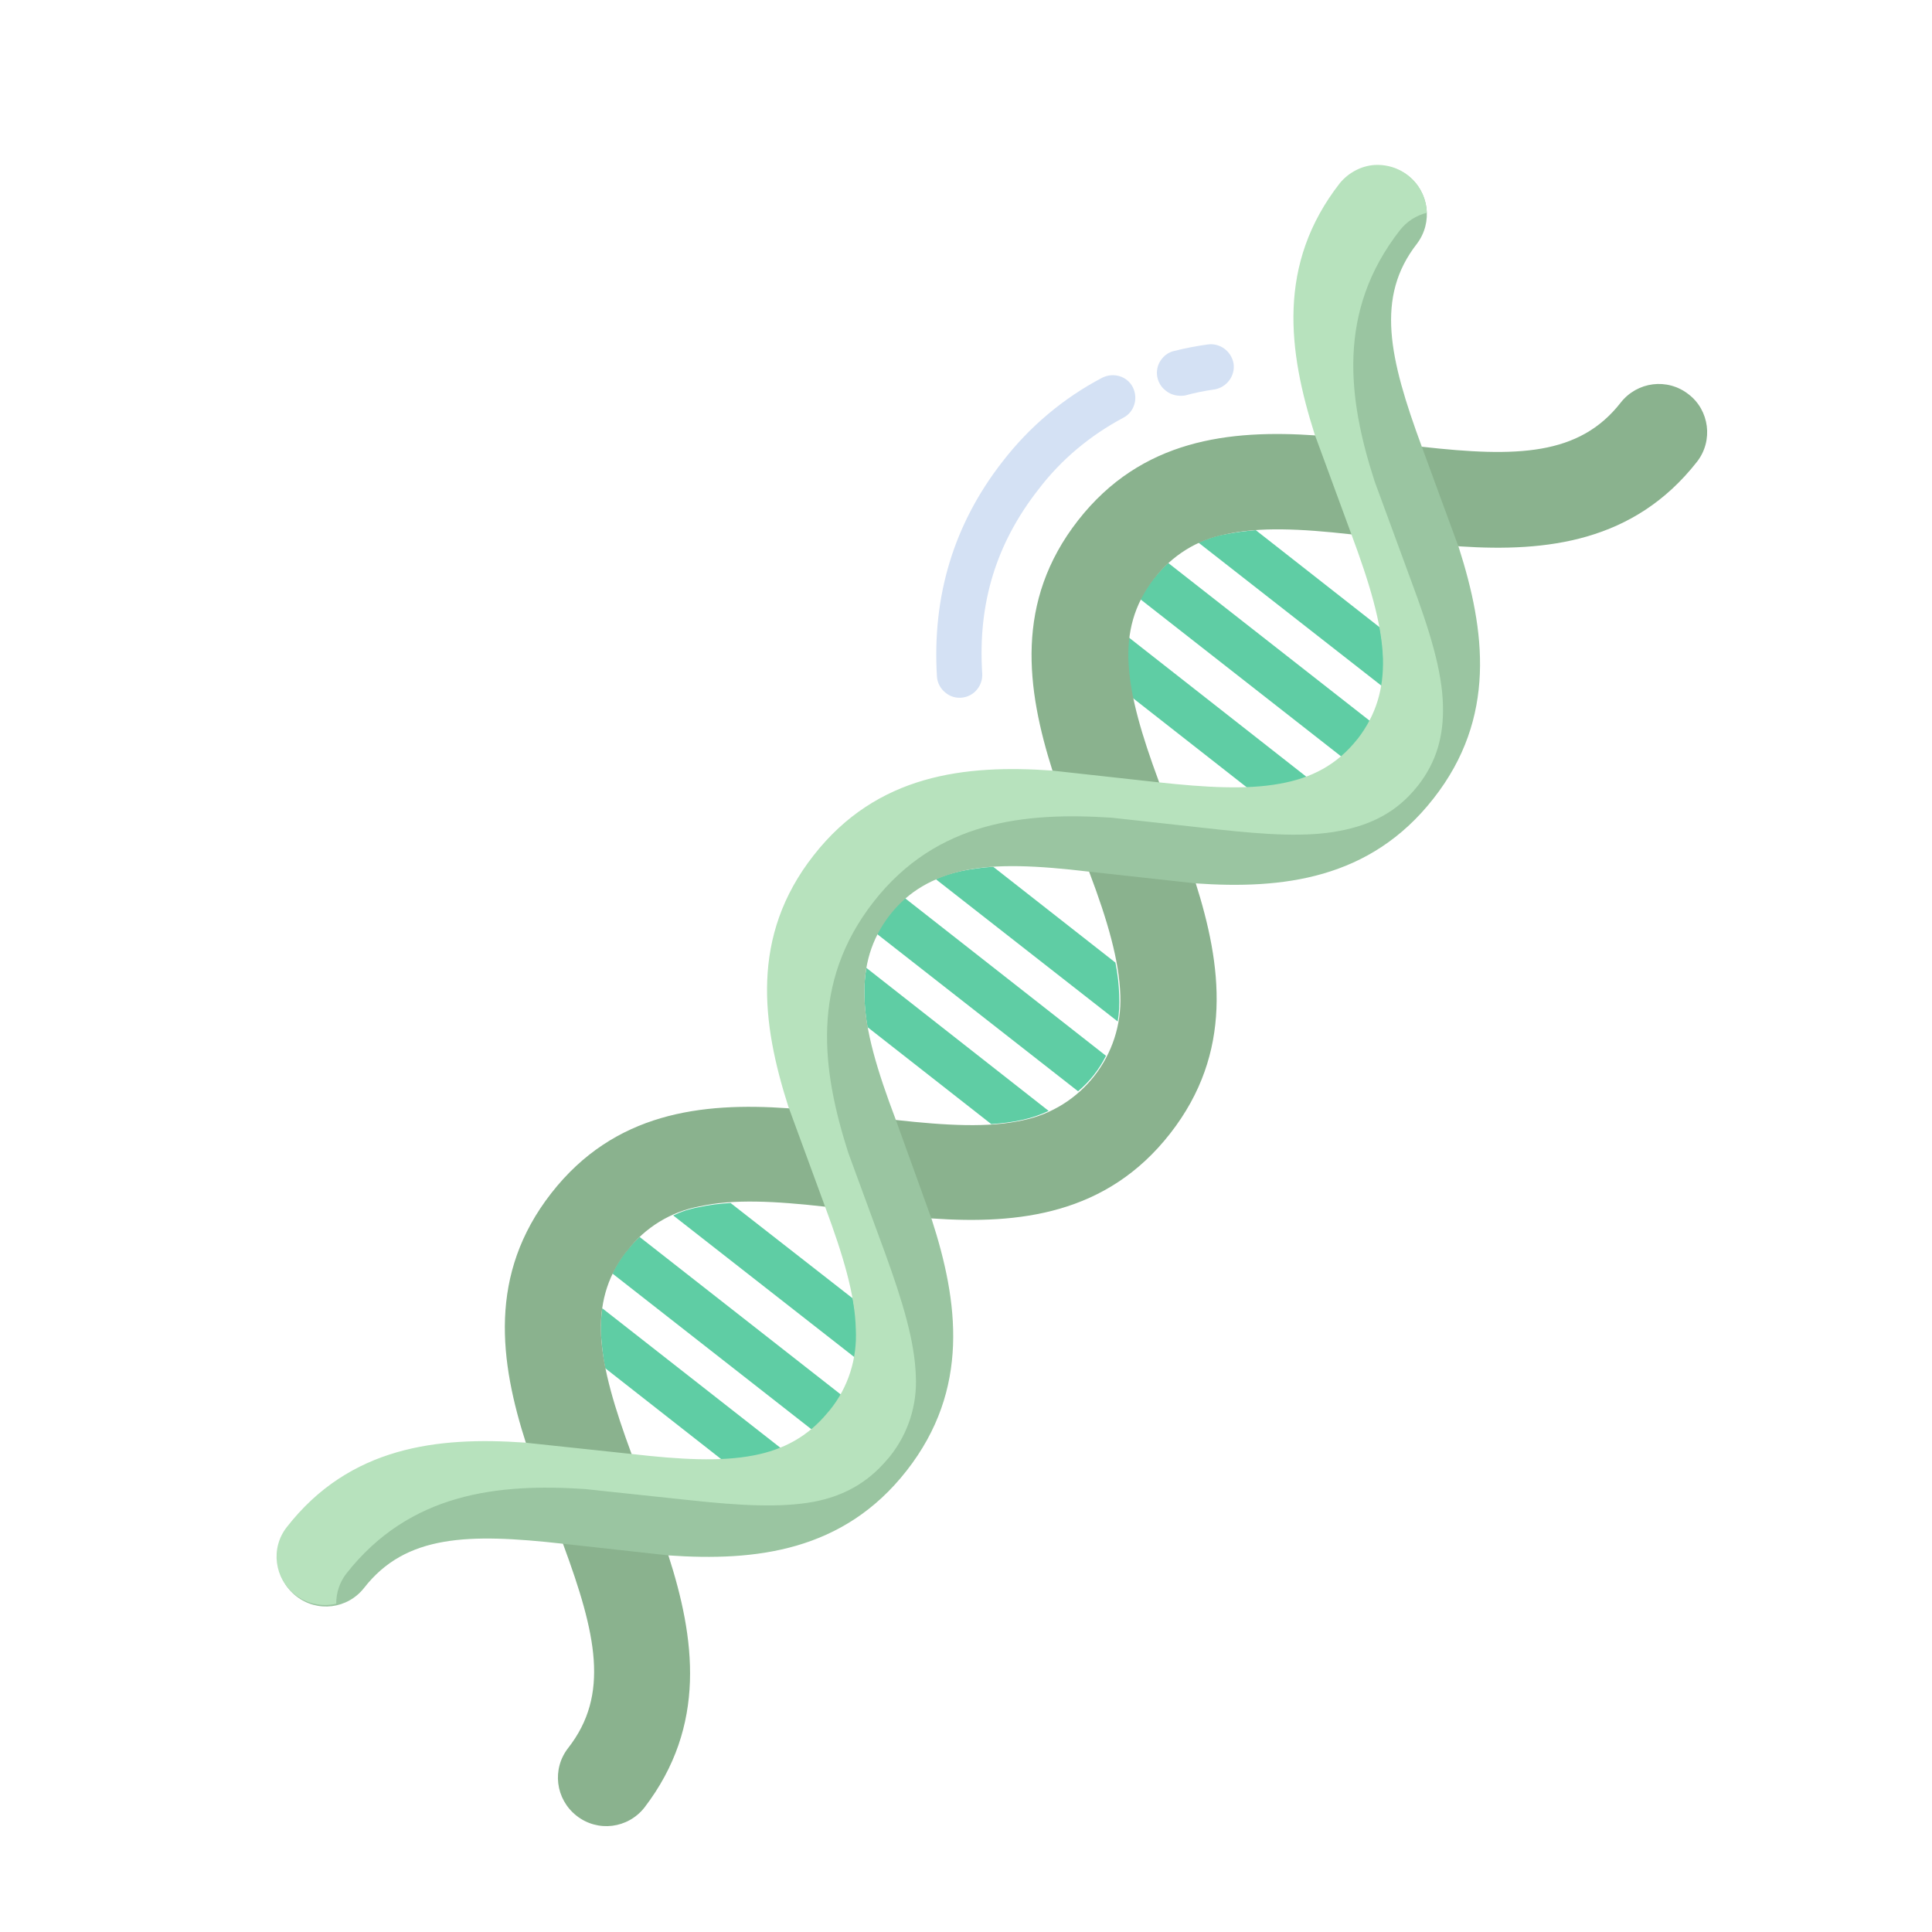
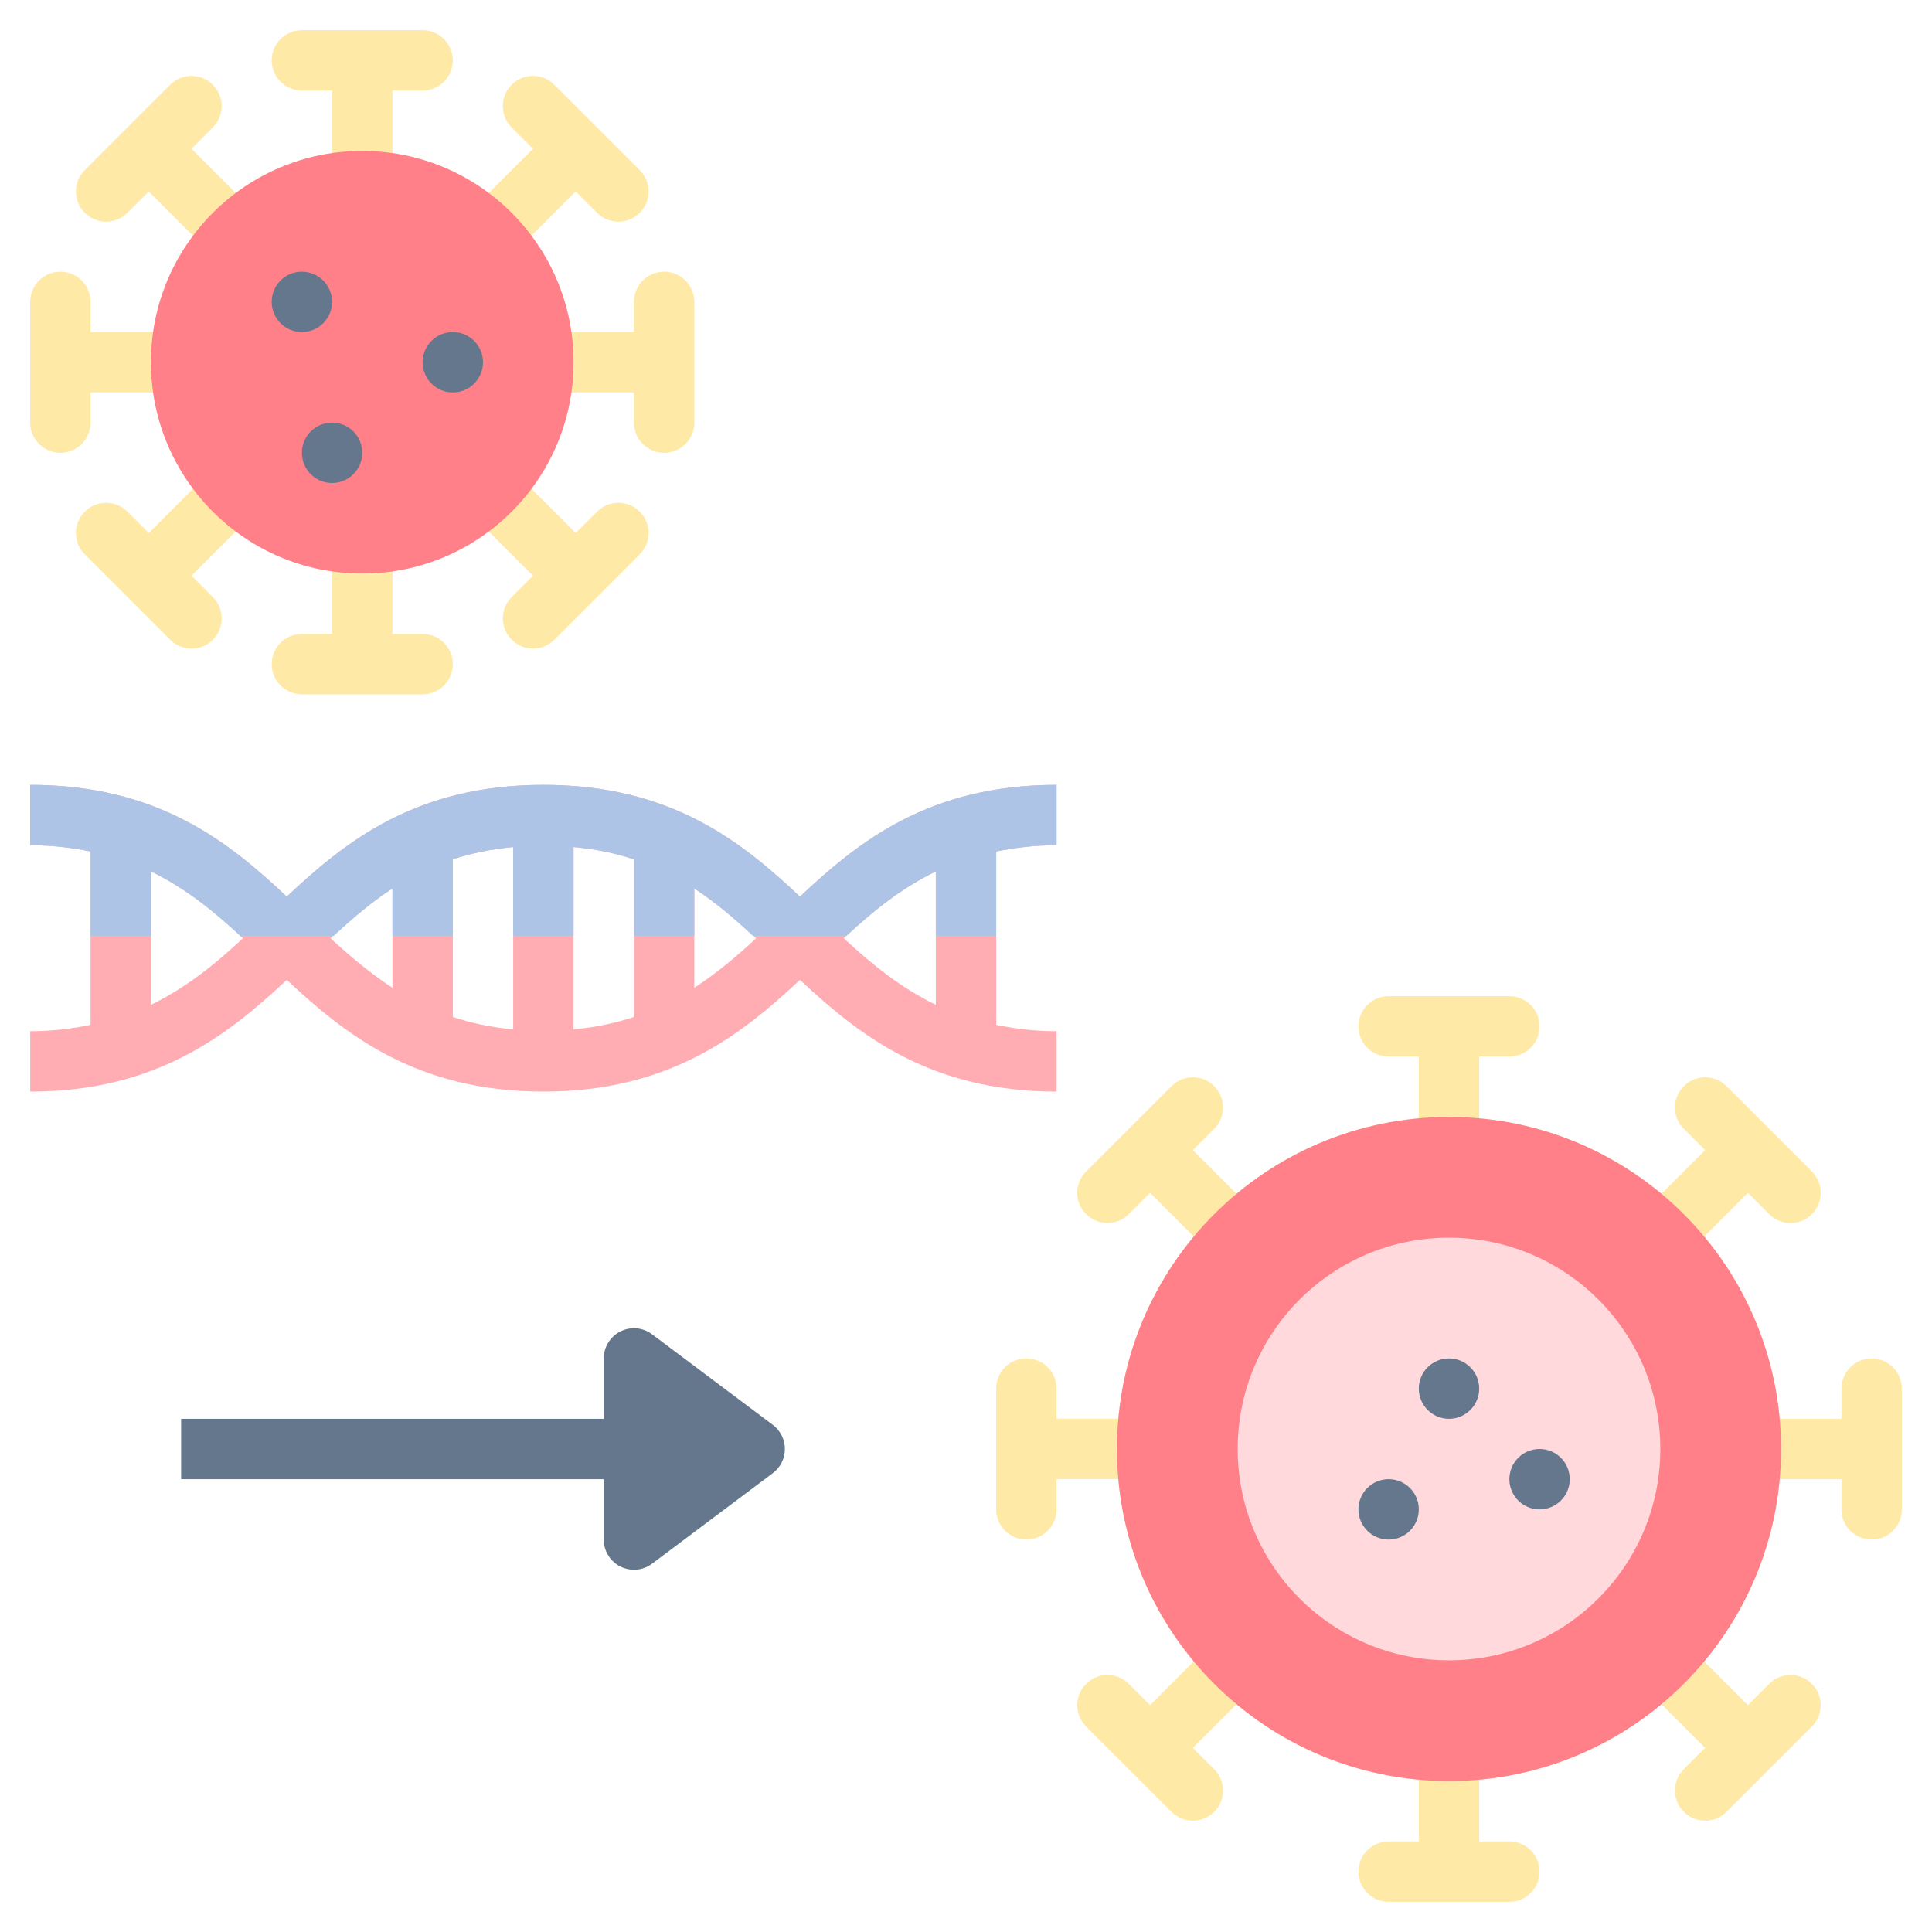
- <svg xmlns="http://www.w3.org/2000/svg" version="1.1" id="Layer_1" x="0px" y="0px" viewBox="0 0 512 512" style="enable-background:new 0 0 512 512;" xml:space="preserve">
-   <style type="text/css">
- 	.st0{fill:#5FCDA4;}
- 	.st1{fill:#D4E1F4;}
- 	.st2{fill:#8AB28E;}
- 	.st3{fill:#9AC5A1;}
- 	.st4{fill:#B7E2BD;}
- </style>
-   <path id="XMLID_28_" class="st0" d="M219.5,374.7c0.2-0.2,0.4-0.5,0.6-0.7c1-1.3,2.1-2.8,2.9-4.3l-53.5-41.9  c-1.3,1.2-2.4,2.4-3.5,3.8c-0.2,0.2-0.4,0.5-0.6,0.7c-1.2,1.7-2.3,3.4-3.1,5.2l52.9,41.4C216.8,377.7,218.2,376.3,219.5,374.7z" />
-   <path id="XMLID_29_" class="st0" d="M359.8,196.1L359.8,196.1c1.4-1.7,2.4-3.4,3.3-5l-53.5-41.9c-1.4,1.3-2.7,2.7-4,4.3l-0.1,0.1  c-1.3,1.7-2.4,3.4-3.3,5.2l53.4,41.8C357.1,199.2,358.5,197.7,359.8,196.1z" />
-   <path id="XMLID_30_" class="st0" d="M293.1,279.8L239.8,238c-1.5,1.2-2.9,2.7-4.2,4.4c-1.3,1.7-2.4,3.4-3.2,5.1l53.3,41.7  C288.8,286.6,291.3,283.4,293.1,279.8z" />
-   <path id="XMLID_31_" class="st0" d="M227,352.6c0-2.7-0.4-5.5-1-8.5l-32.4-25.3c-3,0.2-5.7,0.5-8.3,1.1c-2.4,0.4-4.8,1.2-6.9,2.2  l48.2,37.7C227,357.4,227.1,355,227,352.6z" />
-   <path id="XMLID_32_" class="st0" d="M366.6,174.7c0-2.7-0.4-5.4-0.9-8.4l-32.9-25.8c-2.8,0.2-5.6,0.6-8.1,1.1  c-2.5,0.4-4.8,1.2-7.1,2.2l48.6,38C366.6,179.7,366.7,177.2,366.6,174.7z" />
-   <path id="XMLID_33_" class="st0" d="M296.6,263.7c-0.1-2.8-0.4-5.6-1-8.6l-32.4-25.4c-3,0.2-5.8,0.6-8.3,1.1  c-2.4,0.5-4.8,1.2-6.9,2.2l48.2,37.7C296.6,268.5,296.7,266.1,296.6,263.7z" />
-   <path id="XMLID_34_" class="st0" d="M199.9,386c2.6-0.5,5-1.2,7.2-2.1l-47.5-37.2c-0.3,2.4-0.5,4.8-0.3,7.4c0.2,2.7,0.5,5.5,1.1,8.5  l31,24.3C194.4,386.8,197.3,386.5,199.9,386z" />
-   <path id="XMLID_35_" class="st0" d="M300.1,184.9l30.5,23.9c3-0.2,5.9-0.4,8.6-0.9c2.5-0.4,4.9-1.1,7.2-1.9l-47.3-37.1  c-0.3,2.3-0.3,4.8-0.3,7.3C299,179,299.4,181.8,300.1,184.9z" />
-   <path id="XMLID_36_" class="st0" d="M229.9,272.2l32.8,25.7c2.8-0.2,5.5-0.5,8.1-1.1c2.4-0.5,4.8-1.3,7.1-2.4l-48.3-37.9  c-0.4,2.3-0.6,4.8-0.5,7.3C229.1,266.5,229.4,269.2,229.9,272.2z" />
-   <path class="st1" d="M308.9,103.5c-2.6-2-3.1-5.8-1-8.4c0.8-1,1.9-1.8,3.3-2.1c2.8-0.7,5.8-1.3,8.8-1.7c3.2-0.5,6.3,1.7,6.9,5  c0.5,3.2-1.7,6.3-5,6.9l-0.1,0c-2.6,0.4-5.3,0.9-7.7,1.6C312.3,105.1,310.3,104.7,308.9,103.5z" />
-   <path class="st1" d="M250.6,183.6c-1.3-1-2.2-2.6-2.3-4.3c-1.3-21.4,4.5-40.5,17.4-57c7.1-9.2,16.1-16.8,26.4-22.2  c3-1.5,6.6-0.4,8.1,2.5c1.5,3,0.4,6.6-2.5,8.1c-8.8,4.7-16.5,11.1-22.5,19c-11.2,14.3-16.1,30.2-14.9,48.8c0.2,3.3-2.3,6.2-5.6,6.4  C253.3,185,251.8,184.6,250.6,183.6L250.6,183.6z" />
-   <path class="st2" d="M177.1,412.1l-9.7-26.7c-4.5-12.2-7.6-22.4-8.1-31.4c-0.4-8.1,1.4-15.2,6.3-21.8c0.2-0.2,0.4-0.5,0.6-0.7  c4.7-6.2,11.6-10.4,19.2-11.8c9-2,20-1.4,33.4,0.1l28.2,3.1c23,1.6,46.3-1,63.1-22.5c16.8-21.5,13.7-44.6,6.7-66.6l-9.8-27  c-4.4-11.9-7.4-22-7.9-30.7c-0.5-8.5,1.4-15.8,6.7-22.7l0.1-0.1c4.7-6.1,11.4-10.3,18.9-11.7c8.9-2,19.8-1.5,33.2,0l29,3.2  c22.8,1.5,46-1.1,62.7-22.4c4.4-5.6,3.3-13.7-2.2-17.9c-5.6-4.4-13.6-3.4-18,2.2c-11,14.1-27.6,14.5-52.6,11.7l-28.1-3  c-23-1.6-46.3,1-63.1,22.5s-13.7,44.6-6.7,66.6l9.7,26.7c4.8,12.7,7.9,23.3,8.2,32.6c0.6,15.9-10.3,29.9-25.9,33.1  c-9,2-20.1,1.4-33.6-0.1l-28.6-3.1c-22.9-1.6-46,1.1-62.7,22.5c-16.8,21.5-13.7,44.6-6.6,66.6l9.8,26.6c8.7,23.6,12.3,39.7,1.3,53.8  c-4.4,5.6-3.4,13.6,2.2,18c5.6,4.4,13.6,3.4,18-2.2C187.4,457.3,184.2,434.1,177.1,412.1z" />
-   <path class="st3" d="M246.9,323.1l-9.6-26.6c-4.8-12.7-8.1-23.5-8.2-32.6c-0.2-7.9,1.7-14.9,6.7-21.4l0,0  c5.1-6.5,11.5-9.9,19.2-11.7c9-2,20.1-1.4,33.6,0.2l28.2,3.1c23,1.6,46.3-1,63.1-22.5c16.8-21.4,13.7-44.6,6.7-66.5l-9.8-26.7  c-8.7-23.6-12.3-39.7-1.3-53.8c4.3-5.7,3.2-13.7-2.3-18s-13.5-3.3-17.8,2.2c-16.8,21.5-13.7,44.6-6.7,66.6l9.7,26.4  c4.8,12.9,8.1,23.7,8.4,33c0.2,7.9-1.7,14.8-6.7,21.3l-0.1,0.1c-5.4,6.8-12.1,10.3-20.6,11.8c-8.8,1.6-19.5,1-32.3-0.4l-28.1-3.1  c-23-1.6-46.3,1-63.1,22.5c-16.8,21.4-13.7,44.6-6.7,66.5l9.8,26.7c4.7,12.7,7.9,23.2,8.1,32.4c0.4,7.7-2,15.4-6.9,21.4  c-0.2,0.2-0.4,0.5-0.6,0.7c-5.2,6.3-11.7,9.8-19.6,11.3c-8.8,1.7-19.5,1.1-32.5-0.4l-28.2-3c-23-1.6-46.3,1-63,22.4  c-4.4,5.6-3.4,13.6,2.2,18c5.6,4.4,13.6,3.4,18-2.2c11-14.1,27.6-14.5,52.6-11.7l28.1,3.1c23,1.6,46.3-1,63.1-22.5  S254,345,246.9,323.1z" />
-   <path class="st4" d="M294.6,216.7l28.1,3.1c12.9,1.4,23.5,2.1,32.3,0.4c8.4-1.6,15.2-5,20.6-11.8l0.1-0.1c5.1-6.5,6.9-13.4,6.7-21.3  c-0.2-9.3-3.6-20.1-8.4-33l-9.7-26.4c-7.1-21.9-10.1-45.1,6.7-66.6c1.8-2.3,4.3-3.9,7.1-4.6c-0.2-7.1-5.9-12.7-13.1-12.7  c-3.8,0-7.5,1.9-9.9,4.8c-16.8,21.5-13.7,44.6-6.7,66.6l9.7,26.4c4.8,12.9,8.1,23.7,8.4,33c0.2,7.9-1.7,14.8-6.7,21.3l-0.1,0.1  c-5.4,6.8-12.1,10.3-20.6,11.8c-8.8,1.6-19.5,1-32.3-0.4l-28.1-3.1c-23-1.6-46.3,1-63.1,22.5c-16.8,21.4-13.7,44.6-6.7,66.5  l9.8,26.7c4.7,12.7,7.9,23.2,8.1,32.4c0.4,7.7-2,15.4-6.9,21.4c-0.2,0.2-0.4,0.5-0.6,0.7c-5.2,6.3-11.7,9.8-19.6,11.3  c-8.8,1.7-19.5,1.1-32.5-0.4l-28.2-3c-23-1.6-46.3,1-63,22.4c-4.4,5.6-3.3,13.7,2.3,18c3,2.3,7,3.2,10.8,2.3c0-2.9,0.9-5.7,2.7-8  c16.8-21.4,40.2-23.9,63.1-22.4l28.2,3c13,1.4,23.7,2,32.5,0.4c7.9-1.5,14.3-5,19.6-11.3c0.2-0.2,0.4-0.5,0.6-0.7  c4.9-6.1,7.3-13.7,6.9-21.4c-0.3-9.2-3.5-19.7-8.1-32.4l-9.8-26.7c-7-21.9-10.1-45,6.7-66.5S271.7,215.2,294.6,216.7z" />
+ <svg xmlns="http://www.w3.org/2000/svg" id="Layer_1_1_" style="enable-background:new 0 0 64 64;" version="1.1" viewBox="0 0 64 64" xml:space="preserve">
+   <path d="M61,46v1h-2.05c-0.206-2.286-1.108-4.37-2.498-6.037l1.448-1.448l0.707,0.707  c0.39,0.39,1.024,0.39,1.414,0l0,0c0.39-0.39,0.39-1.024,0-1.414l-2.829-2.828c-0.39-0.39-1.024-0.39-1.414,0l0,0  c-0.39,0.39-0.39,1.024,0,1.414l0.707,0.707l-1.448,1.448c-1.667-1.39-3.751-2.292-6.037-2.498V35h1c0.552,0,1-0.448,1-1v0  c0-0.552-0.448-1-1-1h-4c-0.552,0-1,0.448-1,1v0c0,0.552,0.448,1,1,1h1v2.05c-2.286,0.206-4.37,1.108-6.037,2.498l-1.448-1.448  l0.707-0.707c0.391-0.39,0.391-1.024,0-1.414l0,0c-0.39-0.39-1.024-0.39-1.414,0l-2.829,2.828c-0.391,0.39-0.391,1.024,0,1.414l0,0  c0.39,0.39,1.024,0.39,1.414,0l0.707-0.707l1.448,1.448c-1.39,1.667-2.292,3.751-2.498,6.037H35v-1c0-0.552-0.448-1-1-1h0  c-0.552,0-1,0.448-1,1v4c0,0.552,0.448,1,1,1h0c0.552,0,1-0.448,1-1v-1h2.05c0.206,2.286,1.108,4.37,2.498,6.037L38.1,56.486  l-0.707-0.707c-0.39-0.39-1.024-0.39-1.414,0l0,0c-0.39,0.39-0.39,1.024,0,1.414l2.829,2.828c0.39,0.39,1.024,0.39,1.414,0l0,0  c0.39-0.39,0.39-1.024,0-1.414l-0.707-0.707l1.448-1.448c1.667,1.39,3.751,2.292,6.037,2.498V61h-1c-0.552,0-1,0.448-1,1v0  c0,0.552,0.448,1,1,1h4c0.552,0,1-0.448,1-1v0c0-0.552-0.448-1-1-1h-1v-2.05c2.286-0.206,4.37-1.108,6.037-2.498l1.448,1.448  l-0.707,0.707c-0.391,0.39-0.391,1.024,0,1.414l0,0c0.39,0.39,1.024,0.39,1.414,0l2.829-2.828c0.391-0.39,0.391-1.024,0-1.414l0,0  c-0.39-0.39-1.024-0.39-1.414,0L57.9,56.486l-1.448-1.448c1.39-1.667,2.292-3.751,2.498-6.037H61v1c0,0.552,0.448,1,1,1h0  c0.552,0,1-0.448,1-1v-4c0-0.552-0.448-1-1-1h0C61.448,45,61,45.448,61,46z" style="fill:#FFE9A6;" />
+   <circle cx="48" cy="48" r="11" style="fill:#FF8088;" />
+   <g>
+     <circle cx="48" cy="48" r="7" style="fill:#FFD9DC;" />
+   </g>
+   <circle cx="48" cy="46" r="1" style="fill:#64778C;" />
+   <circle cx="51" cy="49" r="1" style="fill:#64778C;" />
+   <circle cx="46" cy="50" r="1" style="fill:#64778C;" />
+   <path d="M35,28v-2c-4.208,0-6.544,1.861-8.5,3.701C24.544,27.861,22.208,26,18,26s-6.544,1.861-8.5,3.701  C7.544,27.861,5.208,26,1,26v2c0.741,0,1.39,0.084,2,0.206v5.744c-0.611,0.124-1.261,0.21-2,0.21v2c4.158,0,6.524-1.849,8.5-3.701  c1.976,1.852,4.342,3.701,8.5,3.701s6.524-1.849,8.5-3.701c1.976,1.852,4.342,3.701,8.5,3.701v-2c-0.739,0-1.389-0.086-2-0.21  v-5.744C33.61,28.084,34.259,28,35,28z M15,28.466c0.6-0.198,1.261-0.338,2-0.406v6.039c-0.736-0.068-1.398-0.21-2-0.411V28.466z   M13,32.72c-0.737-0.481-1.404-1.039-2.049-1.64c0.644-0.603,1.31-1.165,2.049-1.649V32.72z M19,28.06  c0.739,0.067,1.4,0.207,2,0.406v5.222c-0.602,0.201-1.264,0.342-2,0.411V28.06z M23,29.432c0.739,0.483,1.405,1.046,2.049,1.649  c-0.644,0.6-1.312,1.159-2.049,1.64V29.432z M5,28.867c1.173,0.568,2.13,1.353,3.049,2.213C7.128,31.938,6.166,32.719,5,33.285  V28.867z M31,33.285c-1.166-0.566-2.128-1.346-3.049-2.204c0.919-0.86,1.875-1.645,3.049-2.213V33.285z" style="fill:#FFADB3;" />
+   <path d="M25.6,47.2l-4-3c-0.304-0.229-0.709-0.264-1.047-0.095C20.214,44.275,20,44.621,20,45v2H6v2h14v2  c0,0.379,0.214,0.725,0.553,0.895C20.694,51.965,20.848,52,21,52c0.212,0,0.423-0.067,0.6-0.2l4-3c0.252-0.188,0.4-0.485,0.4-0.8  S25.852,47.389,25.6,47.2z" style="fill:#64778C;" />
+   <path d="M22,15L22,15c0.552,0,1-0.448,1-1v-4c0-0.552-0.448-1-1-1h0c-0.552,0-1,0.448-1,1v1h-2.08  c-0.17-1.183-0.636-2.269-1.322-3.184l1.473-1.473l0.707,0.707c0.391,0.39,1.024,0.39,1.414,0c0.391-0.391,0.391-1.024,0-1.414  l-2.829-2.829c-0.391-0.391-1.024-0.391-1.414,0c-0.391,0.39-0.391,1.024,0,1.414l0.707,0.707l-1.473,1.473  C15.269,5.716,14.183,5.25,13,5.08V3h1c0.552,0,1-0.448,1-1v0c0-0.552-0.448-1-1-1h-4C9.448,1,9,1.448,9,2v0c0,0.552,0.448,1,1,1h1  v2.08C9.817,5.25,8.731,5.716,7.816,6.402L6.343,4.929L7.05,4.222c0.391-0.391,0.391-1.024,0-1.414  c-0.391-0.391-1.024-0.391-1.414,0L2.808,5.636c-0.391,0.39-0.391,1.024,0,1.414c0.391,0.39,1.024,0.39,1.414,0l0.707-0.707  l1.473,1.473C5.716,8.731,5.25,9.817,5.08,11H3v-1c0-0.552-0.448-1-1-1h0c-0.552,0-1,0.448-1,1v4c0,0.552,0.448,1,1,1h0  c0.552,0,1-0.448,1-1v-1h2.08c0.17,1.183,0.636,2.269,1.322,3.184l-1.473,1.473L4.222,16.95c-0.391-0.391-1.024-0.391-1.414,0  c-0.391,0.39-0.391,1.024,0,1.414l2.829,2.829c0.391,0.39,1.024,0.39,1.414,0c0.391-0.391,0.391-1.024,0-1.414l-0.707-0.707  l1.473-1.473C8.731,18.284,9.817,18.75,11,18.92V21h-1c-0.552,0-1,0.448-1,1v0c0,0.552,0.448,1,1,1h4c0.552,0,1-0.448,1-1v0  c0-0.552-0.448-1-1-1h-1v-2.08c1.183-0.17,2.269-0.636,3.184-1.322l1.473,1.473l-0.707,0.707c-0.391,0.39-0.391,1.024,0,1.414  c0.391,0.39,1.024,0.39,1.414,0l2.829-2.829c0.391-0.391,0.391-1.024,0-1.414c-0.391-0.391-1.024-0.391-1.414,0l-0.707,0.707  l-1.473-1.473c0.686-0.915,1.151-2.001,1.322-3.184H21v1C21,14.552,21.448,15,22,15z" style="fill:#FFE9A6;" />
+   <g>
+     <circle cx="12" cy="12" r="7" style="fill:#FF8088;" />
+   </g>
+   <g>
+     <path d="M10,11L10,11c-0.552,0-1-0.448-1-1v0c0-0.552,0.448-1,1-1h0c0.552,0,1,0.448,1,1v0   C11,10.552,10.552,11,10,11z" style="fill:#64778C;" />
+   </g>
+   <g>
+     <path d="M15,13L15,13c-0.552,0-1-0.448-1-1v0c0-0.552,0.448-1,1-1h0c0.552,0,1,0.448,1,1v0   C16,12.552,15.552,13,15,13z" style="fill:#64778C;" />
+   </g>
+   <g>
+     <path d="M11,16L11,16c-0.552,0-1-0.448-1-1v0c0-0.552,0.448-1,1-1h0c0.552,0,1,0.448,1,1v0   C12,15.552,11.552,16,11,16z" style="fill:#64778C;" />
+   </g>
+   <path d="M26.5,29.701C24.544,27.861,22.208,26,18,26s-6.544,1.861-8.5,3.701C7.544,27.861,5.208,26,1,26v2  c0.741,0,1.39,0.084,2,0.206V31h2v-2.133c1.153,0.558,2.093,1.332,3,2.172V31h3.057c0.615-0.566,1.241-1.11,1.943-1.568V31h2v-2.534  c0.6-0.198,1.261-0.338,2-0.406V31h2v-2.94c0.739,0.067,1.4,0.207,2,0.406V31h2v-1.568c0.701,0.459,1.328,1.003,1.943,1.568h3.099  c0.894-0.825,1.823-1.583,2.959-2.133V31h2v-2.794C33.61,28.084,34.259,28,35,28v-2C30.792,26,28.456,27.861,26.5,29.701z" style="fill:#ADC4E6;" />
</svg>
